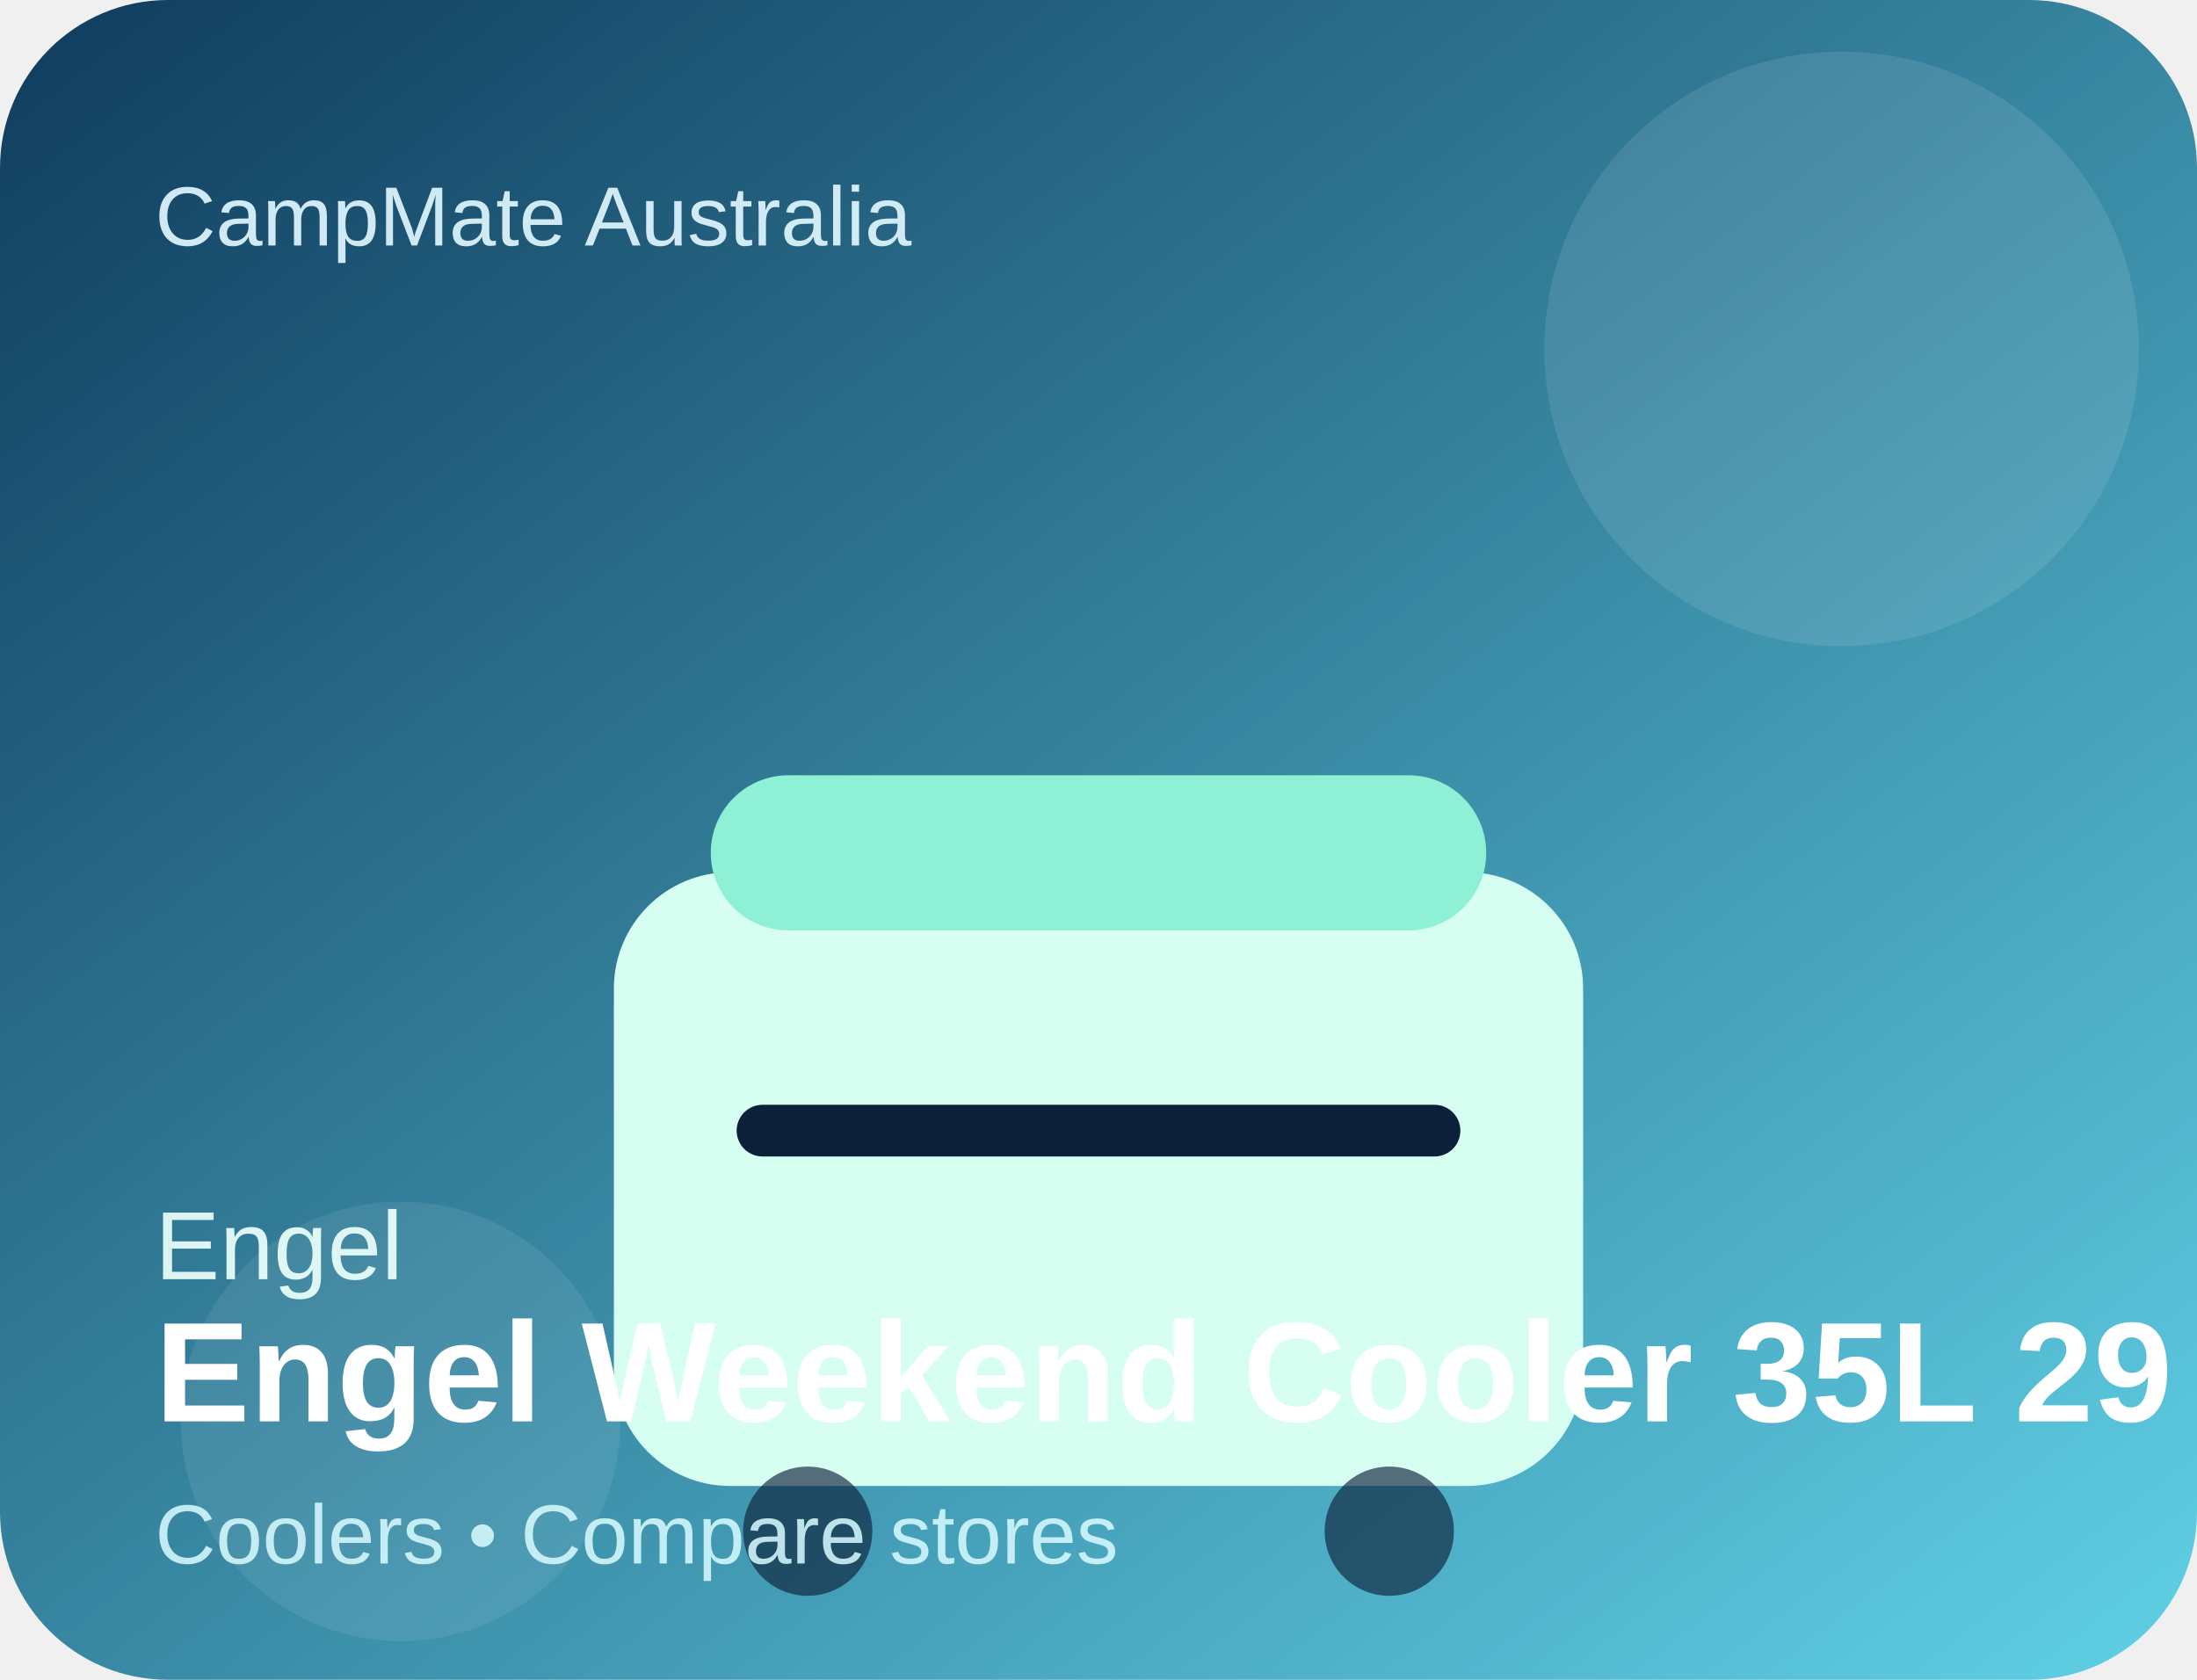
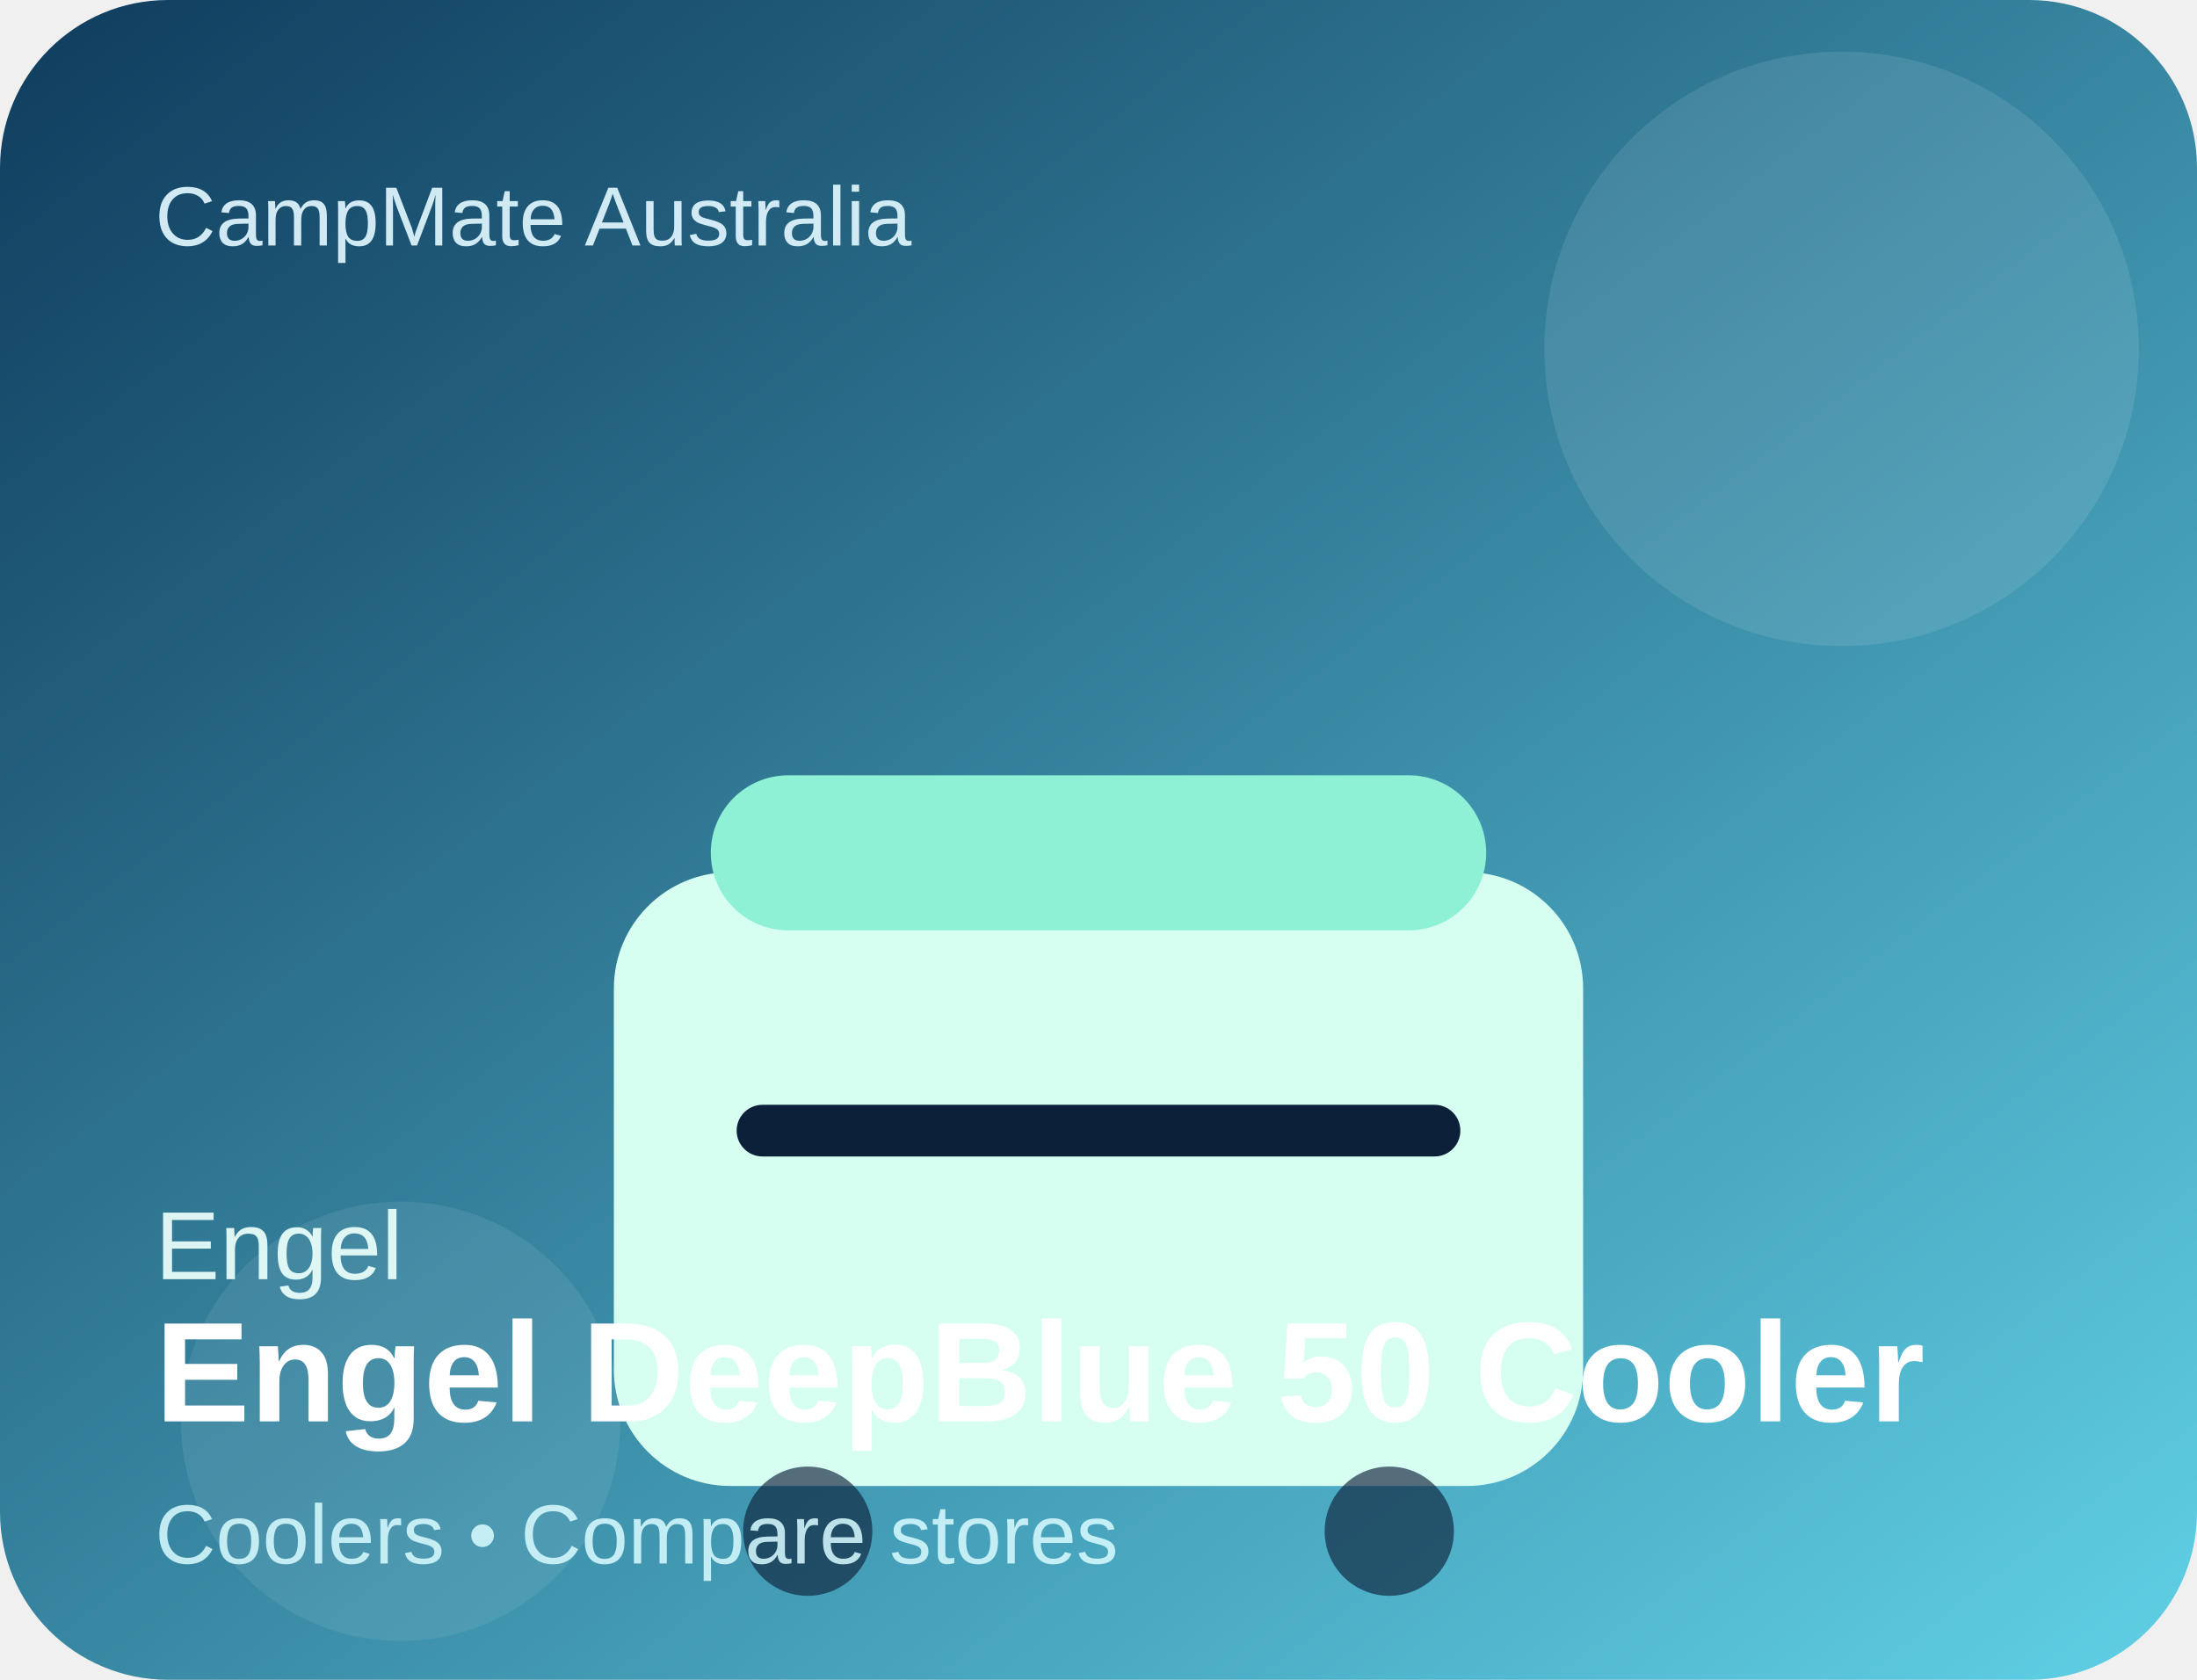
- <svg xmlns="http://www.w3.org/2000/svg" viewBox="0 0 340 260" role="img" aria-label="Engel Weekend Cooler 35L 29">
+ <svg xmlns="http://www.w3.org/2000/svg" viewBox="0 0 340 260" role="img" aria-label="Engel DeepBlue 50 Cooler">
  <defs>
    <linearGradient id="g" x1="0" y1="0" x2="1" y2="1">
      <stop offset="0%" stop-color="#0f3b5c" />
      <stop offset="100%" stop-color="#60d1e6" />
    </linearGradient>
  </defs>
  <rect width="340" height="260" rx="26" fill="url(#g)" />
  <circle cx="285" cy="54" r="46" fill="#ffffff" opacity="0.10" />
  <circle cx="62" cy="220" r="34" fill="#ffffff" opacity="0.08" />
  <rect x="95" y="135" width="150" height="95" rx="18" fill="#d7fff1" />
  <rect x="110" y="120" width="120" height="24" rx="12" fill="#8ef0d5" />
  <path d="M118 175 h104" stroke="#0c203a" stroke-width="8" stroke-linecap="round" />
  <circle cx="125" cy="237" r="10" fill="#0c203a" opacity="0.65" />
  <circle cx="215" cy="237" r="10" fill="#0c203a" opacity="0.65" />
  <text x="24" y="38" font-family="Arial, Helvetica, sans-serif" font-size="13" fill="#dff6ff" opacity="0.92">CampMate Australia</text>
  <text x="24" y="198" font-family="Arial, Helvetica, sans-serif" font-size="15" fill="#ecfffb" opacity="0.92">Engel</text>
-   <text x="24" y="220" font-family="Arial, Helvetica, sans-serif" font-size="22" font-weight="700" fill="#ffffff">Engel Weekend Cooler 35L 29</text>
+   <text x="24" y="220" font-family="Arial, Helvetica, sans-serif" font-size="22" font-weight="700" fill="#ffffff">Engel DeepBlue 50 Cooler</text>
  <text x="24" y="242" font-family="Arial, Helvetica, sans-serif" font-size="13" fill="#d8faff" opacity="0.86">Coolers • Compare stores</text>
</svg>
